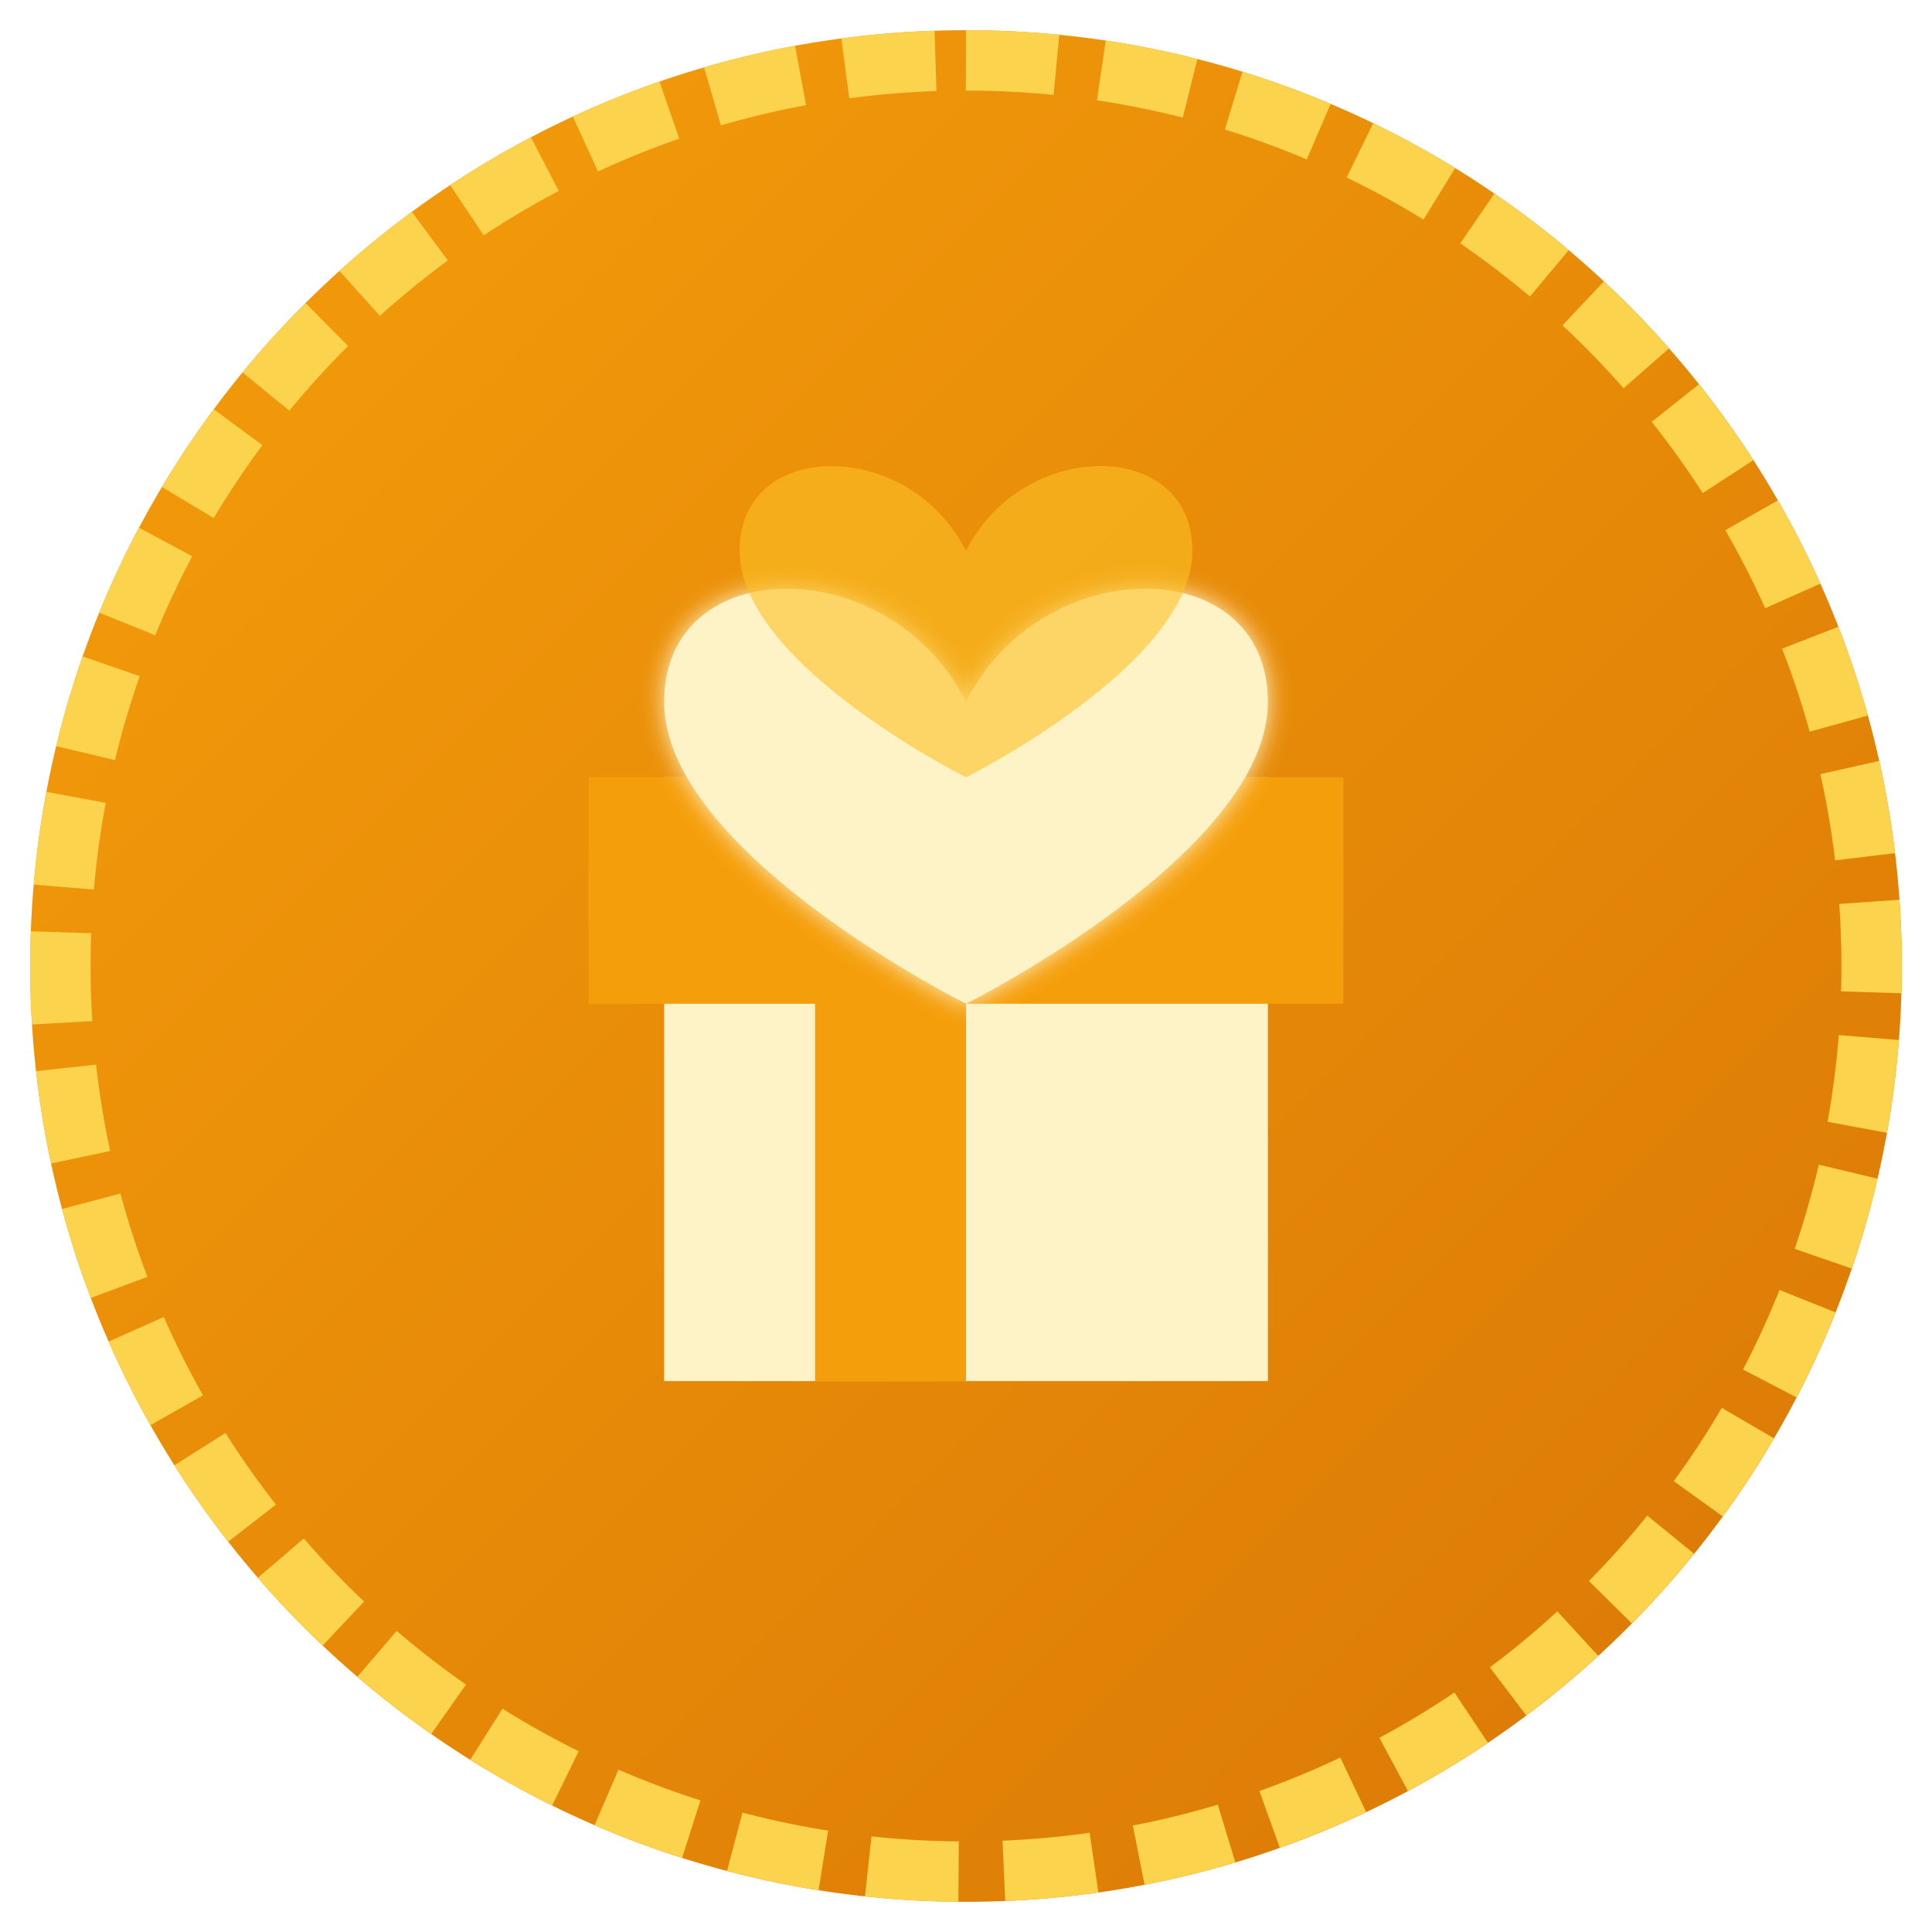
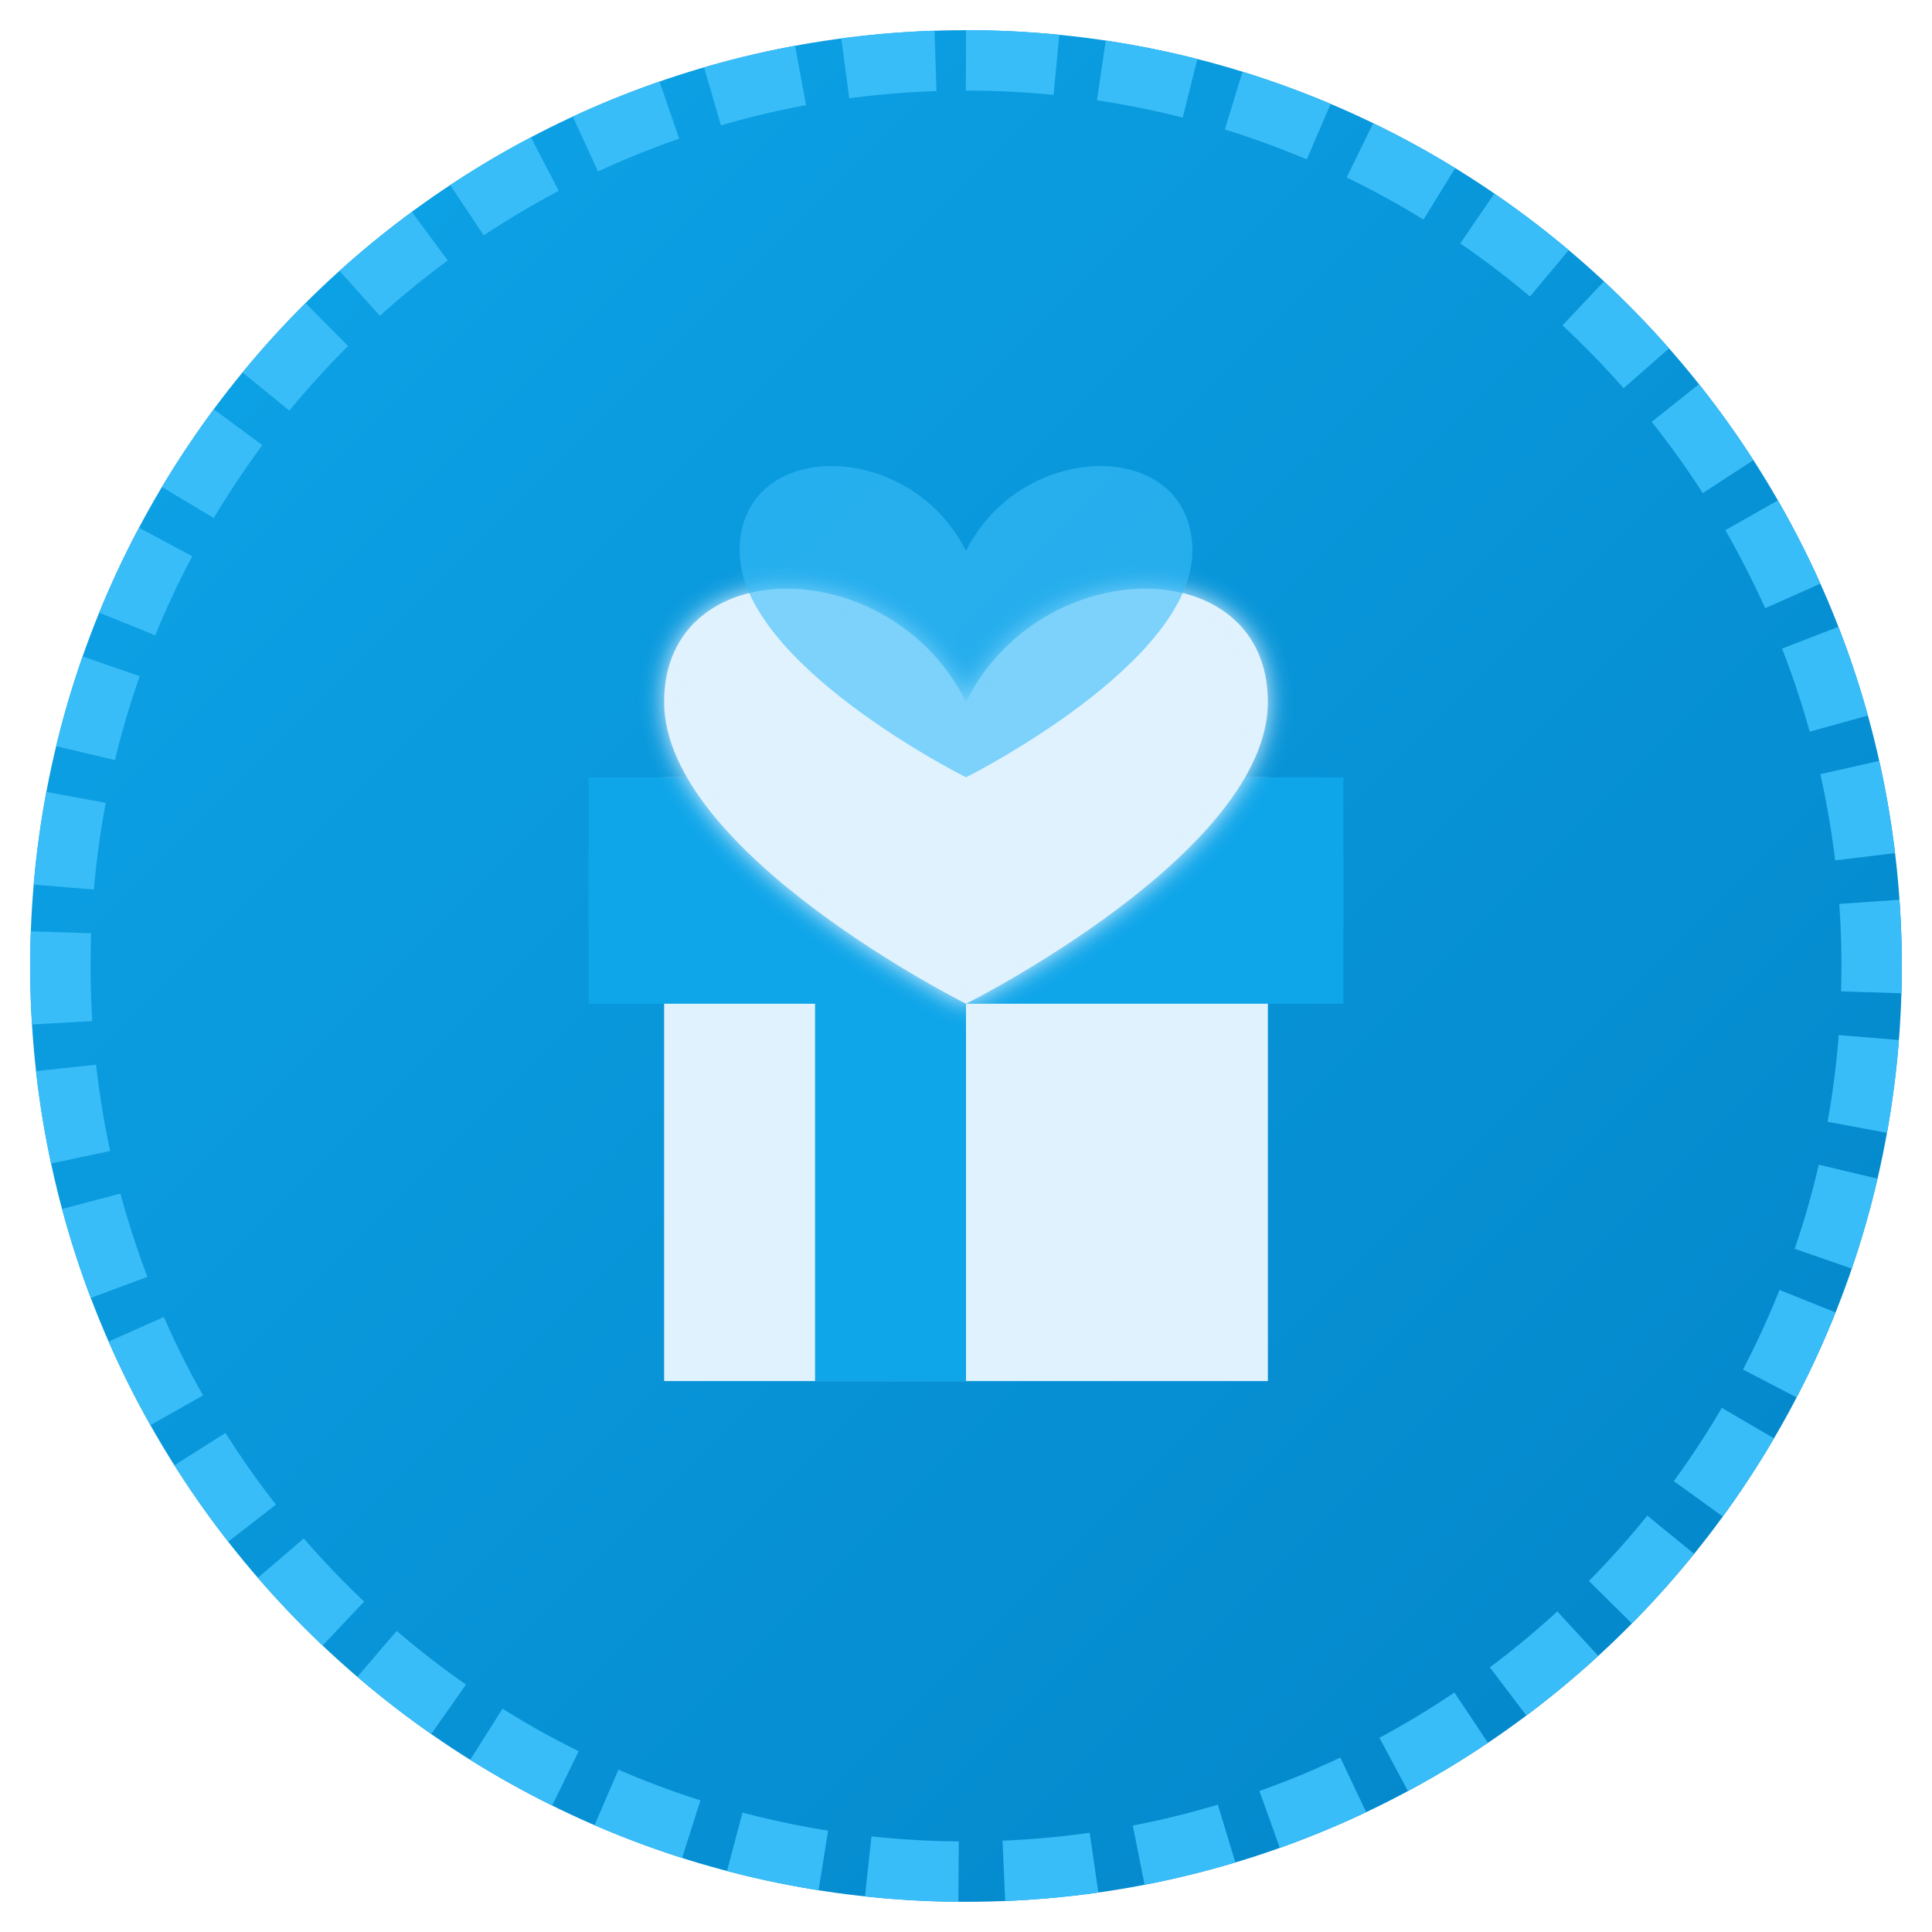
<svg xmlns="http://www.w3.org/2000/svg" viewBox="0 0 512 512">
  <defs>
    <linearGradient id="bgGradient" x1="0%" y1="0%" x2="100%" y2="100%">
-       <stop offset="0%" style="stop-color:#F59E0B" />
-       <stop offset="100%" style="stop-color:#D97706" />
+       <stop offset="0%" style="stop-color:#0ea5e9" />
+       <stop offset="100%" style="stop-color:#0284c7" />
    </linearGradient>
    <filter id="glow">
      <feGaussianBlur stdDeviation="3" result="blur" />
      <feComposite in="blur" in2="SourceGraphic" operator="over" />
    </filter>
  </defs>
  <circle cx="256" cy="256" r="248" fill="url(#bgGradient)" />
-   <path d="M256 16c132.5 0 240 107.5 240 240s-107.5 240-240 240S16 388.5 16 256 123.5 16 256 16" fill="none" stroke="#FCD34D" stroke-width="16" stroke-dasharray="24,12" />
-   <path d="M176 206h160v160H176z" fill="#FEF3C7" />
-   <path d="M236 206v160M156 246h200" stroke="#F59E0B" stroke-width="40" />
-   <path d="M156 206h200v40H156z" fill="#F59E0B" />
-   <path d="M256 186c-20-40-80-40-80 0 0 40 80 80 80 80s80-40 80-80c0-40-60-40-80 0" fill="#FEF3C7" filter="url(#glow)" />
-   <path d="M256 146c-15-30-60-30-60 0 0 30 60 60 60 60s60-30 60-60c0-30-45-30-60 0" fill="#FBBF24" opacity="0.6" />
+   <path d="M256 16c132.5 0 240 107.5 240 240s-107.5 240-240 240S16 388.5 16 256 123.5 16 256 16" fill="none" stroke="#38bdf8" stroke-width="16" stroke-dasharray="24,12" />
+   <path d="M176 206h160v160H176z" fill="#e0f2fe" />
+   <path d="M236 206v160M156 246h200" stroke="#0ea5e9" stroke-width="40" />
+   <path d="M156 206h200v40H156z" fill="#0ea5e9" />
+   <path d="M256 186c-20-40-80-40-80 0 0 40 80 80 80 80s80-40 80-80c0-40-60-40-80 0" fill="#e0f2fe" filter="url(#glow)" />
+   <path d="M256 146c-15-30-60-30-60 0 0 30 60 60 60 60s60-30 60-60c0-30-45-30-60 0" fill="#38bdf8" opacity="0.6" />
</svg>
